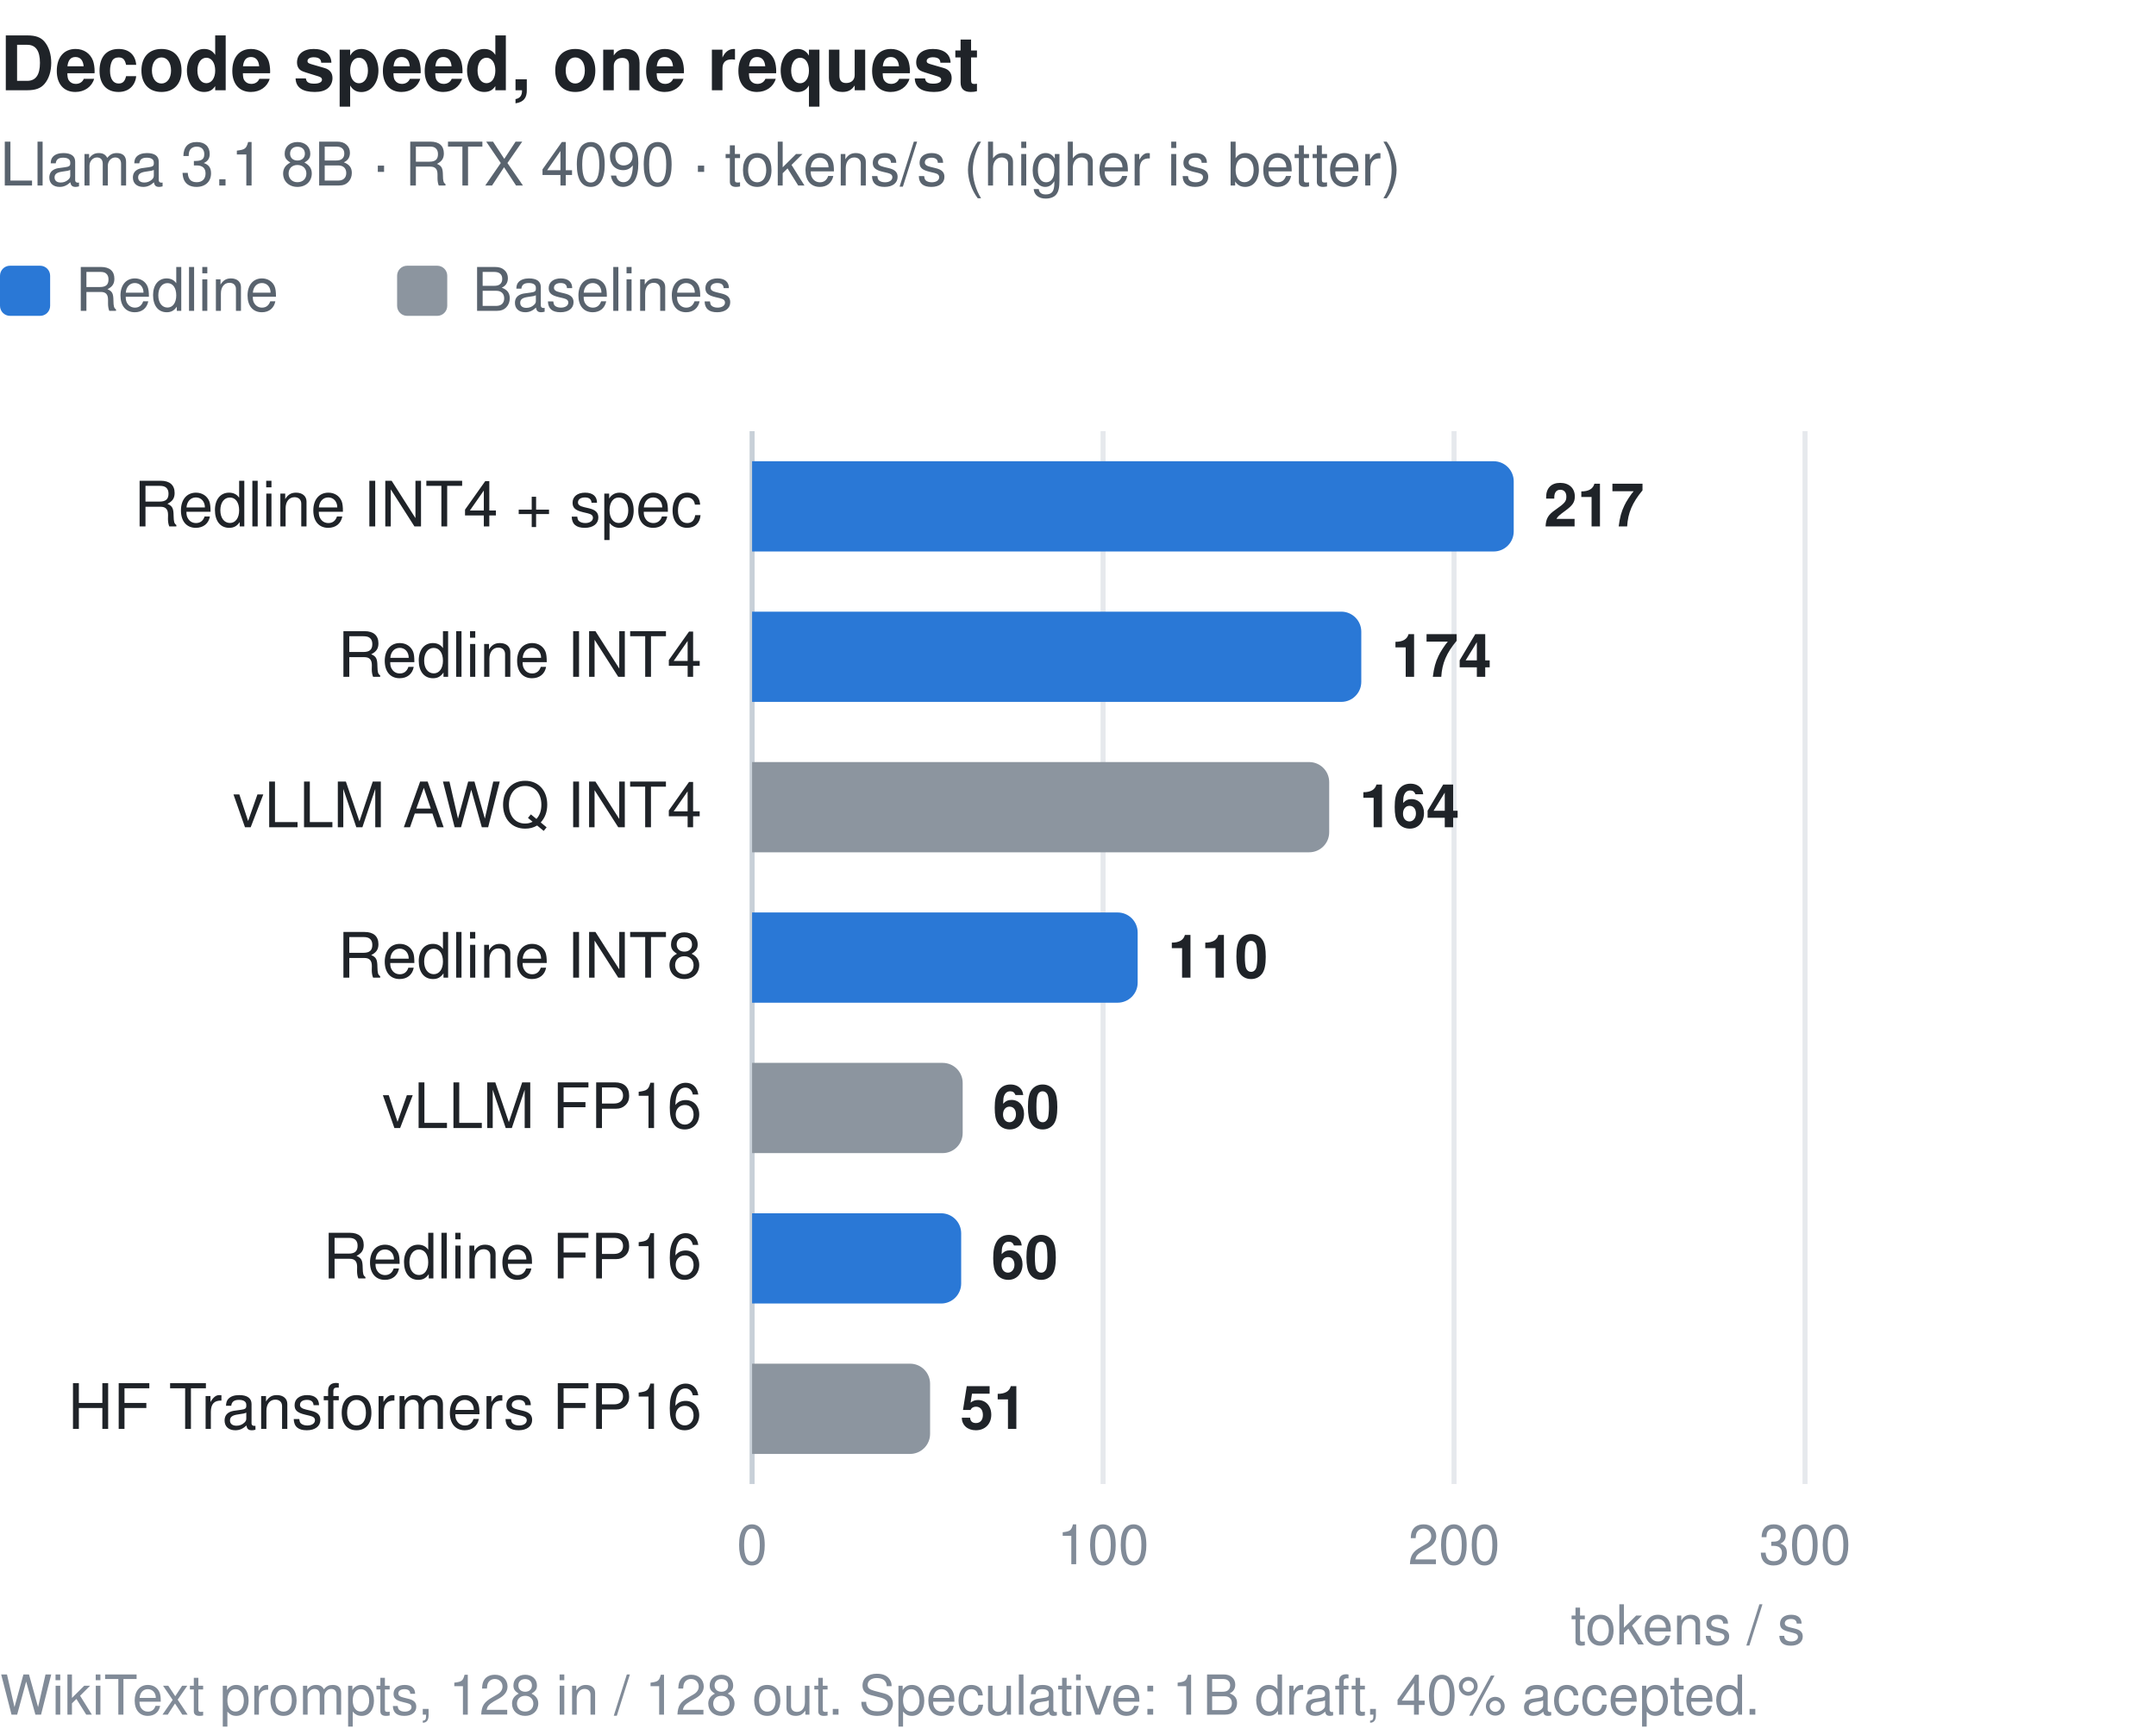
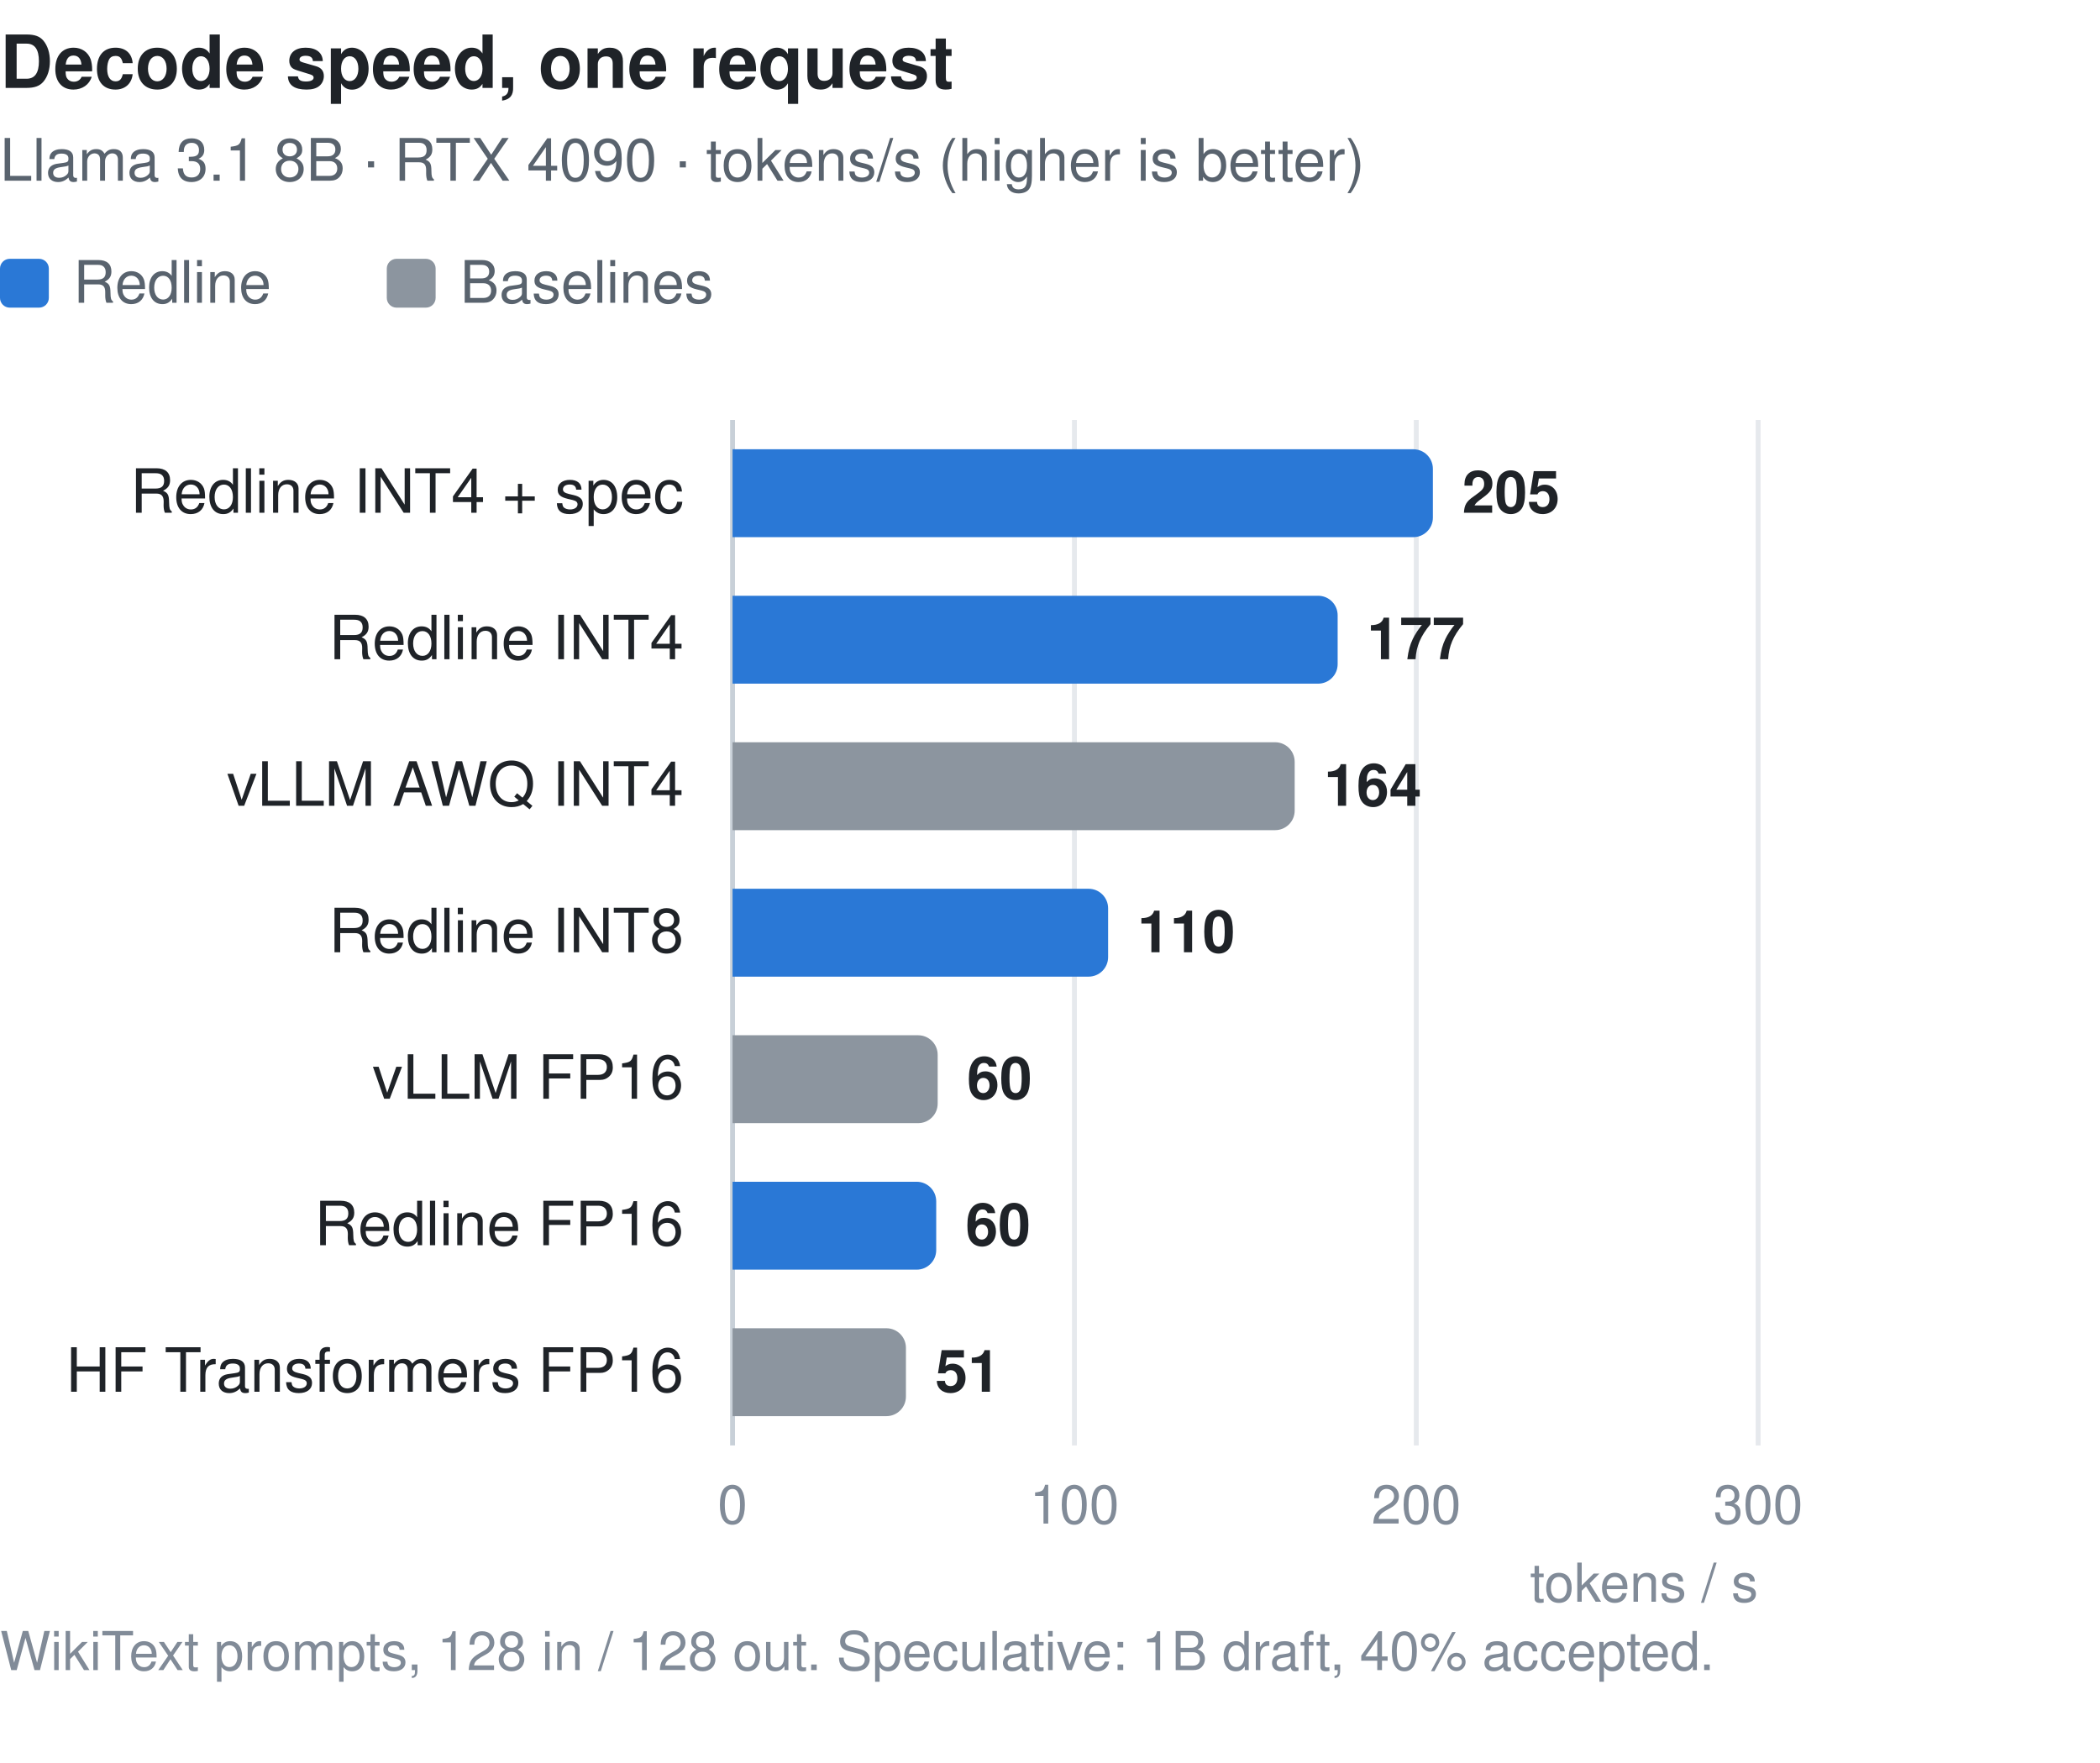
- <svg xmlns="http://www.w3.org/2000/svg" width="430" height="346" viewBox="0 0 430 346" role="img" aria-label="Decode speed, one request" font-family="-apple-system,BlinkMacSystemFont,'Segoe UI',Helvetica,Arial,sans-serif">
+ <svg xmlns="http://www.w3.org/2000/svg" width="430" height="361" viewBox="0 0 430 361" role="img" aria-label="Decode speed, one request" font-family="-apple-system,BlinkMacSystemFont,'Segoe UI',Helvetica,Arial,sans-serif">
  <text x="0.0" y="18.0" font-size="15" font-weight="600" fill="#1f2328" text-anchor="start">Decode speed, one request</text>
  <text x="0.0" y="37.0" font-size="12" font-weight="400" fill="#59636e" text-anchor="start">Llama 3.1 8B · RTX 4090 · tokens/s (higher is better)</text>
  <rect x="0" y="53" width="10" height="10" rx="2" fill="#2a78d6" />
  <text x="15.0" y="62.0" font-size="12" font-weight="400" fill="#59636e" text-anchor="start">Redline</text>
  <rect x="79.2" y="53" width="10" height="10" rx="2" fill="#8c959f" />
  <text x="94.2" y="62.0" font-size="12" font-weight="400" fill="#59636e" text-anchor="start">Baselines</text>
  <line x1="150.0" y1="86.0" x2="150.0" y2="296.0" stroke="#c8d0d8" stroke-width="1" />
  <text x="150.0" y="312.0" font-size="11" font-weight="400" fill="#818b98" text-anchor="middle" style="font-variant-numeric:tabular-nums">0</text>
  <line x1="220.0" y1="86.0" x2="220.0" y2="296.0" stroke="#e6e9ed" stroke-width="1" />
  <text x="220.0" y="312.0" font-size="11" font-weight="400" fill="#818b98" text-anchor="middle" style="font-variant-numeric:tabular-nums">100</text>
  <line x1="290.0" y1="86.0" x2="290.0" y2="296.0" stroke="#e6e9ed" stroke-width="1" />
  <text x="290.0" y="312.0" font-size="11" font-weight="400" fill="#818b98" text-anchor="middle" style="font-variant-numeric:tabular-nums">200</text>
  <line x1="360.0" y1="86.0" x2="360.0" y2="296.0" stroke="#e6e9ed" stroke-width="1" />
  <text x="360.0" y="312.0" font-size="11" font-weight="400" fill="#818b98" text-anchor="middle" style="font-variant-numeric:tabular-nums">300</text>
  <text x="360.0" y="328.0" font-size="11" font-weight="400" fill="#818b98" text-anchor="end">tokens / s</text>
  <text x="140.0" y="105.0" font-size="12.5" font-weight="400" fill="#1f2328" text-anchor="end">Redline INT4 + spec</text>
-   <path d="M150.0,92.0 h147.9 a4,4 0 0 1 4,4 v10.0 a4,4 0 0 1 -4,4 h-147.9 z" fill="#2a78d6" />
-   <text x="307.9" y="105.0" font-size="12" font-weight="600" fill="#1f2328" text-anchor="start" style="font-variant-numeric:tabular-nums">217</text>
+   <path d="M150.0,92.0 h139.4 a4,4 0 0 1 4,4 v10.0 a4,4 0 0 1 -4,4 h-139.4 z" fill="#2a78d6" />
+   <text x="299.4" y="105.0" font-size="12" font-weight="600" fill="#1f2328" text-anchor="start" style="font-variant-numeric:tabular-nums">205</text>
  <text x="140.0" y="135.0" font-size="12.5" font-weight="400" fill="#1f2328" text-anchor="end">Redline INT4</text>
-   <path d="M150.0,122.0 h117.5 a4,4 0 0 1 4,4 v10.0 a4,4 0 0 1 -4,4 h-117.5 z" fill="#2a78d6" />
-   <text x="277.5" y="135.0" font-size="12" font-weight="600" fill="#1f2328" text-anchor="start" style="font-variant-numeric:tabular-nums">174</text>
+   <path d="M150.0,122.0 h119.9 a4,4 0 0 1 4,4 v10.0 a4,4 0 0 1 -4,4 h-119.9 z" fill="#2a78d6" />
+   <text x="279.9" y="135.0" font-size="12" font-weight="600" fill="#1f2328" text-anchor="start" style="font-variant-numeric:tabular-nums">177</text>
  <text x="140.0" y="165.0" font-size="12.5" font-weight="400" fill="#1f2328" text-anchor="end">vLLM AWQ INT4</text>
  <path d="M150.0,152.0 h111.1 a4,4 0 0 1 4,4 v10.0 a4,4 0 0 1 -4,4 h-111.1 z" fill="#8c959f" />
  <text x="271.1" y="165.0" font-size="12" font-weight="600" fill="#1f2328" text-anchor="start" style="font-variant-numeric:tabular-nums">164</text>
  <text x="140.0" y="195.0" font-size="12.5" font-weight="400" fill="#1f2328" text-anchor="end">Redline INT8</text>
  <path d="M150.0,182.0 h72.9 a4,4 0 0 1 4,4 v10.0 a4,4 0 0 1 -4,4 h-72.9 z" fill="#2a78d6" />
  <text x="232.9" y="195.0" font-size="12" font-weight="600" fill="#1f2328" text-anchor="start" style="font-variant-numeric:tabular-nums">110</text>
  <text x="140.0" y="225.0" font-size="12.5" font-weight="400" fill="#1f2328" text-anchor="end">vLLM FP16</text>
  <path d="M150.0,212.0 h38.0 a4,4 0 0 1 4,4 v10.0 a4,4 0 0 1 -4,4 h-38.0 z" fill="#8c959f" />
  <text x="198.0" y="225.0" font-size="12" font-weight="600" fill="#1f2328" text-anchor="start" style="font-variant-numeric:tabular-nums">60</text>
  <text x="140.0" y="255.0" font-size="12.5" font-weight="400" fill="#1f2328" text-anchor="end">Redline FP16</text>
  <path d="M150.0,242.0 h37.7 a4,4 0 0 1 4,4 v10.0 a4,4 0 0 1 -4,4 h-37.7 z" fill="#2a78d6" />
  <text x="197.7" y="255.0" font-size="12" font-weight="600" fill="#1f2328" text-anchor="start" style="font-variant-numeric:tabular-nums">60</text>
  <text x="140.0" y="285.0" font-size="12.5" font-weight="400" fill="#1f2328" text-anchor="end">HF Transformers FP16</text>
  <path d="M150.0,272.0 h31.5 a4,4 0 0 1 4,4 v10.0 a4,4 0 0 1 -4,4 h-31.5 z" fill="#8c959f" />
  <text x="191.5" y="285.0" font-size="12" font-weight="600" fill="#1f2328" text-anchor="start" style="font-variant-numeric:tabular-nums">51</text>
  <text x="0.0" y="342.0" font-size="11" font-weight="400" fill="#818b98" text-anchor="start">WikiText prompts, 128 in / 128 out. Speculative: 1B draft, 40% accepted.</text>
+   <text x="0.0" y="357.0" font-size="11" font-weight="400" fill="#818b98" text-anchor="start" />
</svg>
